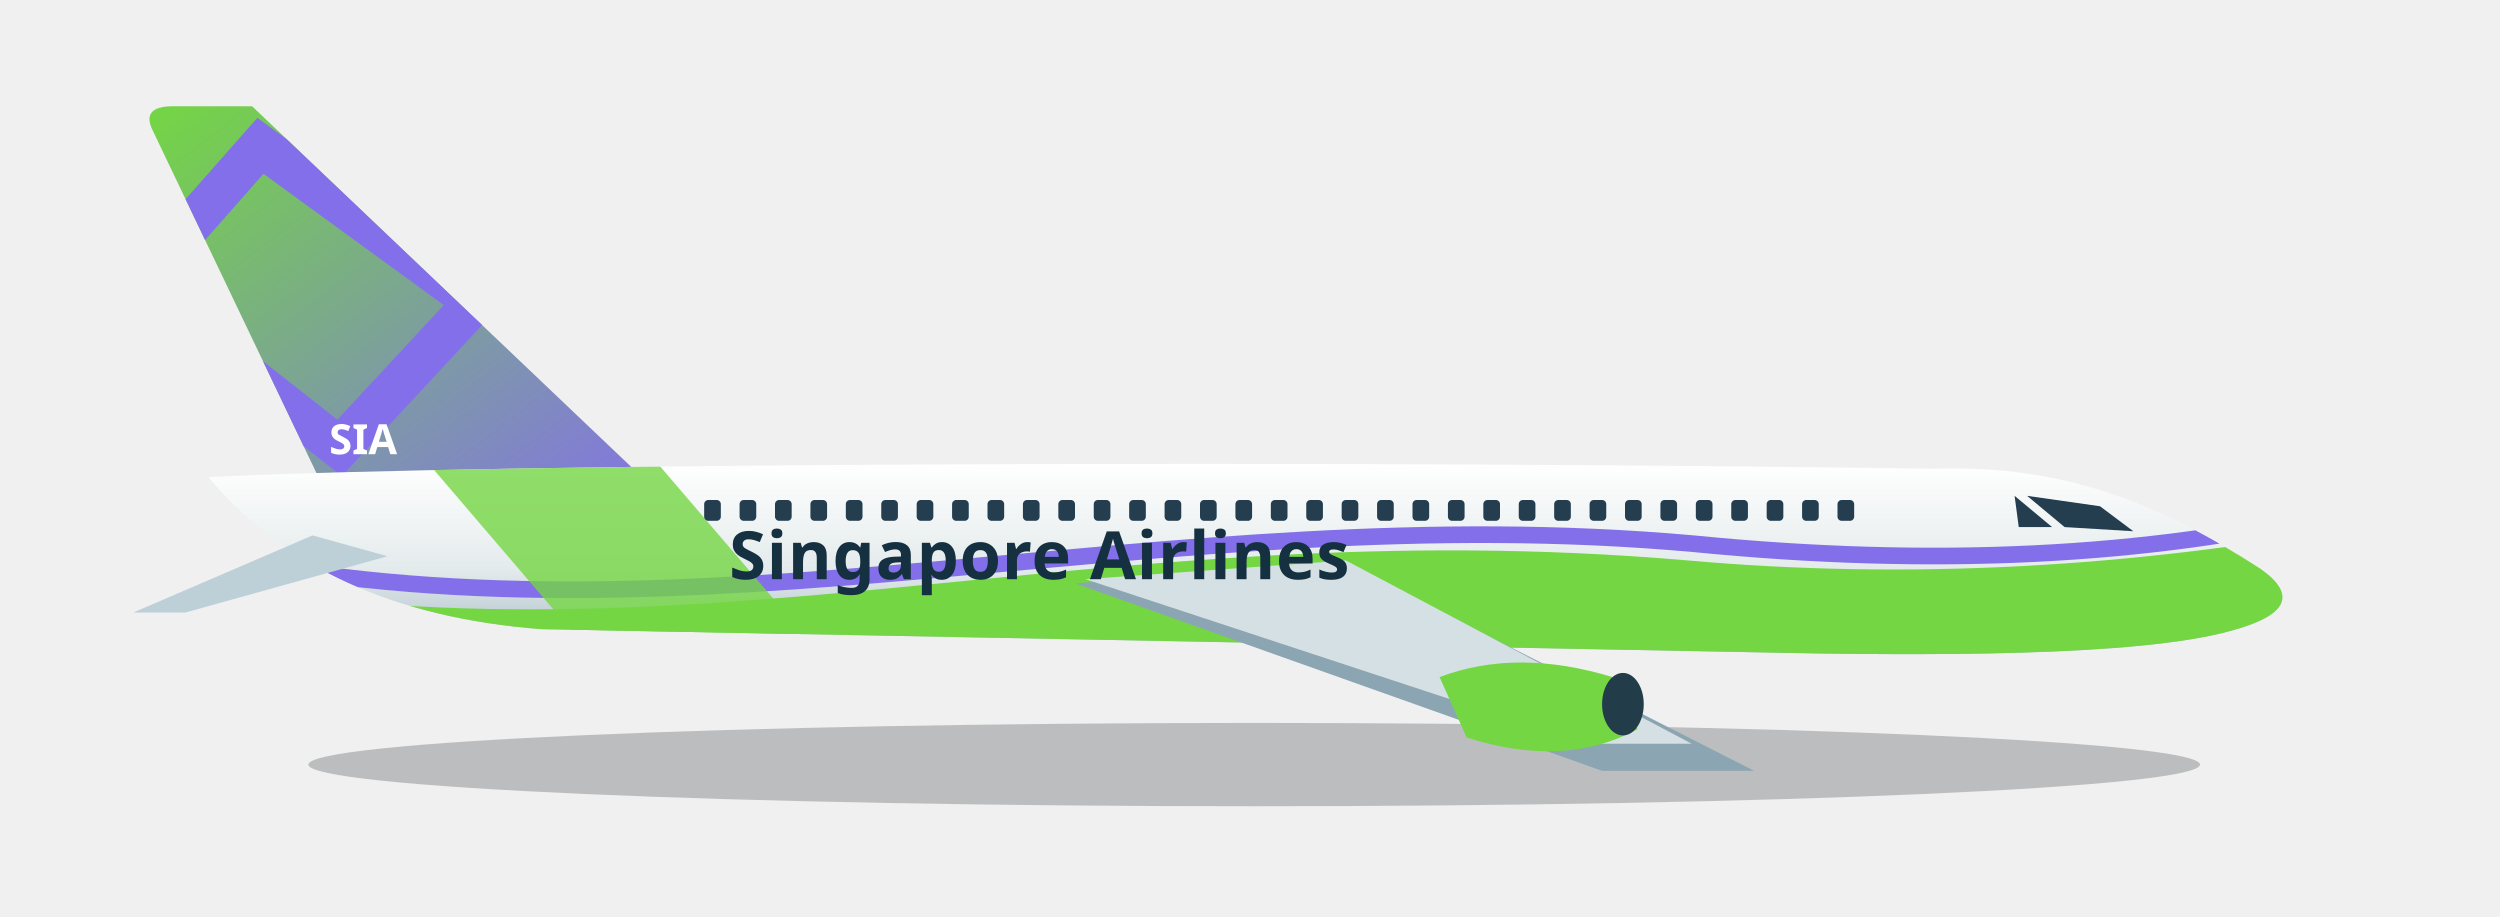
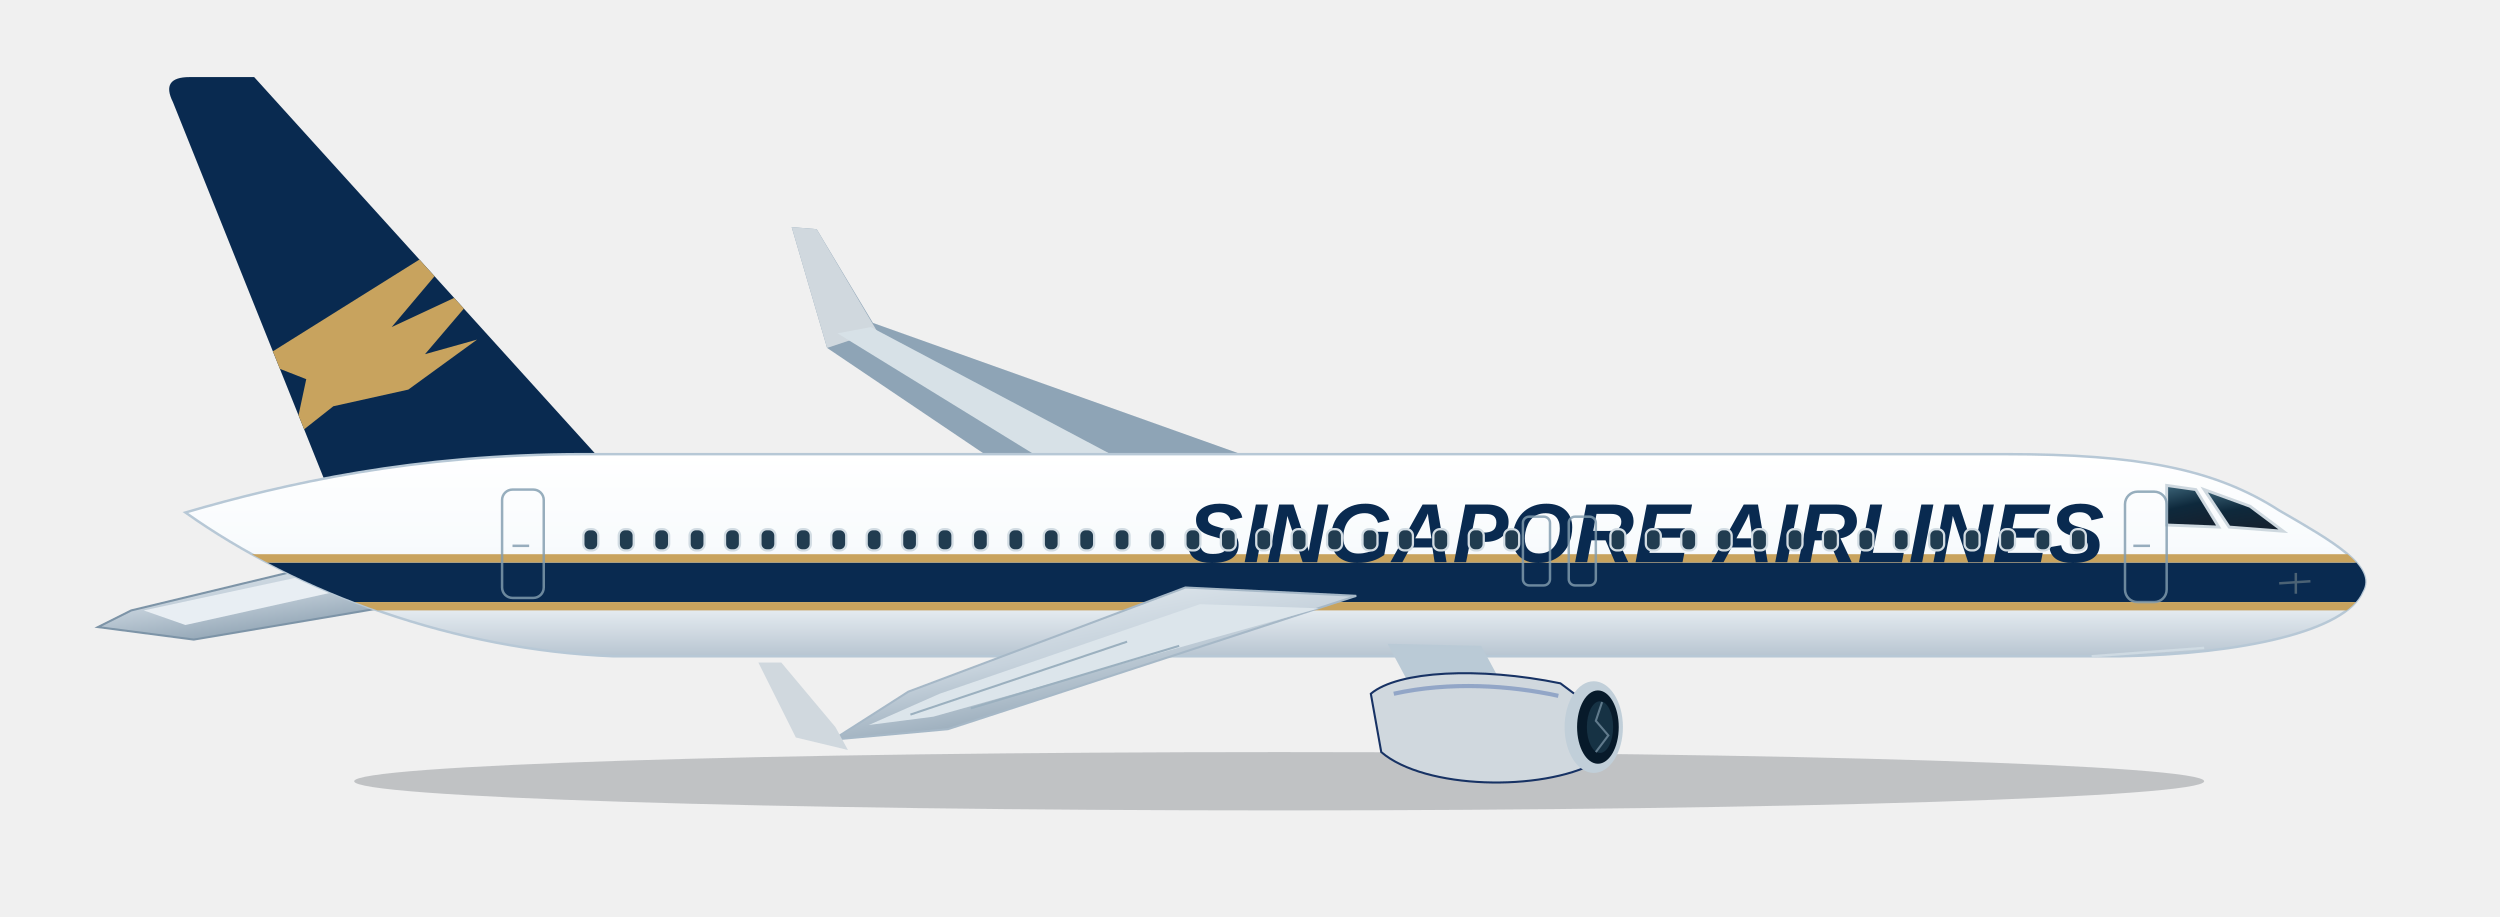
- <svg xmlns="http://www.w3.org/2000/svg" width="1200" height="440" viewBox="0 0 1200 440">
+ <svg xmlns="http://www.w3.org/2000/svg" width="1200" height="440" viewBox="0 0 1200 440" role="img" aria-labelledby="title desc">
  <defs>
-     <linearGradient id="body" x1="0" y1="0" x2="0" y2="1">
-       <stop offset="0" stop-color="#FFFFFF" />
-       <stop offset=".55" stop-color="#E4EBEC" />
-       <stop offset="1" stop-color="#A4B9C3" />
+     <linearGradient id="fuselage" x1="0" y1="0" x2="0" y2="1">
+       <stop stop-color="#FFFFFF" />
+       <stop offset=".45" stop-color="#F8FBFD" />
+       <stop offset=".77" stop-color="#E5EBF0" />
+       <stop offset="1" stop-color="#B7C5D1" />
    </linearGradient>
-     <linearGradient id="tail" x1="0" y1="0" x2="1" y2="1">
-       <stop stop-color="#74D643" />
-       <stop offset="1" stop-color="#846FEB" />
+     <linearGradient id="blue" x1="0" y1="0" x2="0" y2="1">
+       <stop stop-color="#23429C" />
+       <stop offset=".48" stop-color="#15357E" />
+       <stop offset="1" stop-color="#081D56" />
    </linearGradient>
-     <clipPath id="bodyclip">
-       <path d="M100 229 C245 222 647 221 929 225 C991 223 1037 242 1085 273 Q1112 292 1070 303 C1026 315 927 315 838 313 L260 302 Q154 294 100 229 Z" />
+     <linearGradient id="wing" x1="0" y1="0" x2=".6" y2="1">
+       <stop stop-color="#F0F5F8" />
+       <stop offset=".52" stop-color="#C6D2DC" />
+       <stop offset="1" stop-color="#7E94A6" />
+     </linearGradient>
+     <linearGradient id="engine" x1="0" y1="0" x2="0" y2="1">
+       <stop stop-color="#D0D8DE" />
+       <stop offset=".25" stop-color="#D0D8DE" />
+       <stop offset=".65" stop-color="#D0D8DE" />
+       <stop offset="1" stop-color="#D0D8DE" />
+     </linearGradient>
+     <linearGradient id="glass" x1="0" y1="0" x2=".3" y2="1">
+       <stop stop-color="#3D6579" />
+       <stop offset=".55" stop-color="#0E293C" />
+       <stop offset="1" stop-color="#142231" />
+     </linearGradient>
+     <clipPath id="bodyClip">
+       <path d="M89 246C137 232 199 218 280 218H963C1026 218 1063 225 1094 245C1120 260 1141 272 1134 284C1126 303 1076 314 1018 315H294C219 312 144 285 89 246Z" />
    </clipPath>
-     <clipPath id="tailclip">
-       <path d="M160 244 L73 62 Q68 51 83 51 L121 51 L326 246 Z" />
+     <clipPath id="tailClip">
+       <path d="M164 251L83 49Q77 37 91 37H122L314 249Z" />
    </clipPath>
+     <g id="indigo-wordmark">
+       <g fill="none" stroke="currentColor" stroke-width="7" stroke-linecap="round" stroke-linejoin="round">
+         <path d="M4 2V54" />
+         <path d="M24 54V32C24 12 53 12 53 32V54" />
+         <path d="M99 2V54M99 36C99 12 66 12 66 36C66 60 99 60 99 36" />
+         <path d="M117 23V54" />
+         <path d="M177 12C165 -4 137 -1 131 22C123 49 146 66 167 52C178 45 182 36 180 29H157" />
+         <ellipse cx="211" cy="36" rx="17" ry="19" />
+       </g>
+       <circle cx="117" cy="5" r="4.1" fill="currentColor" />
+     </g>
  </defs>
-   <ellipse cx="602" cy="367" rx="454" ry="20" fill="#020B12" opacity=".22" />
-   <path d="M160 244 L73 62 Q68 51 83 51 L121 51 L326 246 Z" fill="url(#tail)" />
-   <g clip-path="url(#tailclip)" fill="#846FEB">
-     <path d="M125 70 L228 145 L163 215 L65 138 Z" fill="none" stroke="#846FEB" stroke-width="20" />
+   <ellipse cx="614" cy="375" rx="444" ry="14" fill="#020A16" opacity=".20" />
+   <path d="M526 254L397 167L380 109L392 110L419 155L663 242Z" fill="#8EA4B6" />
+   <path d="M397 167L380 109L392 110L421 159Z" fill="#D0D8DE" />
+   <path d="M402 160L532 240L586 246L418 157Z" fill="#D7E1E7" />
+   <g clip-path="url(#tailClip)">
+     <path d="M164 251L83 49Q77 37 91 37H122L314 249Z" fill="#092A50" />
+     <path d="M124 173L231 106L188 157L233 136L204 170L229 163L196 187L160 195L141 210L147 182Z" fill="#C8A35E" />
  </g>
-   <path d="M100 229 C245 222 647 221 929 225 C991 223 1037 242 1085 273 Q1112 292 1070 303 C1026 315 927 315 838 313 L260 302 Q154 294 100 229 Z" fill="url(#body)" />
-   <g clip-path="url(#bodyclip)">
-     <path d="M73 275 C331 327 520 244 810 269 Q968 283 1134 252 L1142 335 L74 335 Z" fill="#74D643" />
-     <path d="M98 266 C332 316 557 238 813 261 Q985 278 1122 246" fill="none" stroke="#846FEB" stroke-width="8" />
-     <path d="M195 210 L305 210 L400 321 L290 321 Z" fill="#74D643" opacity=".8" />
+   <path d="M196 261L63 293L47 301L93 307L253 280Z" fill="url(#wing)" stroke="#7D94A7" stroke-width="1" />
+   <path d="M69 293L190 267L224 270L89 300Z" fill="#E8EEF3" />
+   <path d="M89 246C137 232 199 218 280 218H963C1026 218 1063 225 1094 245C1120 260 1141 272 1134 284C1126 303 1076 314 1018 315H294C219 312 144 285 89 246Z" fill="url(#fuselage)" stroke="#B7C8D6" stroke-width="1.2" />
+   <g clip-path="url(#bodyClip)">
+     <path d="M74 270H1140V289H74Z" fill="#092A50" />
+     <path d="M74 266H1140V270H74Z" fill="#C8A35E" />
+     <path d="M74 289H1140V293H74Z" fill="#C8A35E" />
+     <svg width="440" height="54" viewBox="0 0 1094.334 72.813" x="570" y="229" preserveAspectRatio="xMinYMid meet">
+       <g transform="translate(-0.219 70.828)">
+         <path d="M29.297 0.984 Q22.703 0.984 17.719 -0.188 Q12.750 -1.375 9.297 -3.734 Q5.859 -6.109 3.875 -9.625 Q1.906 -13.141 1.219 -17.828 L15.328 -20.219 Q15.828 -17.578 16.891 -15.625 Q17.969 -13.672 19.766 -12.375 Q21.578 -11.078 24.172 -10.438 Q26.766 -9.813 30.281 -9.813 Q33.984 -9.813 37.078 -10.297 Q40.188 -10.797 42.406 -11.938 Q44.625 -13.094 45.875 -14.938 Q47.125 -16.797 47.125 -19.531 Q47.125 -21.828 46.188 -23.438 Q45.266 -25.047 43.438 -26.219 Q41.609 -27.391 38.891 -28.313 Q36.188 -29.250 32.563 -30.172 Q27.984 -31.391 23.953 -32.906 Q19.922 -34.422 16.922 -36.734 Q13.922 -39.063 12.156 -42.406 Q10.406 -45.750 10.406 -50.641 Q10.406 -55.281 12.594 -58.859 Q14.797 -62.453 18.578 -64.891 Q22.359 -67.328 27.453 -68.578 Q32.563 -69.828 38.375 -69.828 Q44.672 -69.828 49.438 -68.625 Q54.203 -67.438 57.563 -65.266 Q60.938 -63.094 62.938 -60.031 Q64.938 -56.984 65.672 -53.266 L51.609 -50.000 Q50.531 -54.391 46.938 -57.000 Q43.359 -59.625 37.594 -59.625 Q34.375 -59.625 31.953 -58.984 Q29.547 -58.344 27.906 -57.219 Q26.266 -56.109 25.438 -54.547 Q24.609 -52.984 24.609 -51.125 Q24.609 -48.922 25.703 -47.438 Q26.813 -45.953 28.734 -44.875 Q30.672 -43.797 33.344 -42.969 Q36.031 -42.141 39.266 -41.266 Q41.750 -40.578 44.359 -39.766 Q46.969 -38.969 49.406 -37.859 Q51.859 -36.766 54.000 -35.281 Q56.156 -33.797 57.766 -31.719 Q59.375 -29.641 60.297 -26.922 Q61.234 -24.219 61.234 -20.656 Q61.234 -15.531 59.281 -11.516 Q57.328 -7.516 53.375 -4.734 Q49.422 -1.953 43.406 -0.484 Q37.406 0.984 29.297 0.984 ZM68.465 0.000 L81.793 -68.797 L96.199 -68.797 L82.809 0.000 L68.465 0.000 ZM137.654 0.000 L119.389 -55.219 Q119.092 -53.125 118.795 -51.078 Q118.561 -49.313 118.217 -47.281 Q117.873 -45.266 117.529 -43.563 L109.029 0.000 L96.248 0.000 L109.623 -68.797 L126.717 -68.797 L145.123 -13.094 Q145.404 -14.984 145.701 -17.094 Q145.951 -18.891 146.311 -21.109 Q146.686 -23.344 147.123 -25.594 L155.623 -68.797 L168.404 -68.797 L155.029 0.000 L137.654 0.000 ZM235.059 -8.547 Q231.793 -6.297 228.340 -4.516 Q224.902 -2.734 220.996 -1.531 Q217.090 -0.344 212.621 0.281 Q208.152 0.922 202.840 0.922 Q194.918 0.922 189.027 -1.297 Q183.152 -3.516 179.262 -7.422 Q175.387 -11.328 173.480 -16.719 Q171.590 -22.125 171.590 -28.469 Q171.590 -37.641 174.465 -45.250 Q177.340 -52.875 182.684 -58.344 Q188.043 -63.813 195.652 -66.813 Q203.277 -69.828 212.699 -69.828 Q219.090 -69.828 223.965 -68.266 Q228.855 -66.703 232.371 -64.063 Q235.887 -61.422 238.105 -57.984 Q240.340 -54.547 241.402 -50.734 L227.637 -46.922 Q227.059 -49.172 225.855 -51.266 Q224.652 -53.375 222.746 -54.984 Q220.855 -56.594 218.168 -57.547 Q215.480 -58.500 211.918 -58.500 Q205.715 -58.500 200.902 -56.250 Q196.090 -54.000 192.824 -50.047 Q189.559 -46.094 187.871 -40.672 Q186.184 -35.250 186.184 -28.906 Q186.184 -25.141 187.184 -21.766 Q188.184 -18.406 190.324 -15.844 Q192.480 -13.281 195.871 -11.781 Q199.262 -10.297 204.012 -10.297 Q207.027 -10.297 209.762 -10.688 Q212.496 -11.078 214.887 -11.734 Q217.293 -12.406 219.262 -13.234 Q221.246 -14.063 222.762 -14.984 L224.996 -26.125 L208.309 -26.125 L210.199 -36.281 L240.184 -36.281 L235.059 -8.547 ZM295.217 0.000 L292.529 -17.578 L266.311 -17.578 L256.795 0.000 L242.436 0.000 L280.857 -68.797 L297.857 -68.797 L309.467 0.000 L295.217 0.000 ZM288.139 -50.484 Q288.045 -51.219 287.889 -52.313 Q287.748 -53.422 287.592 -54.563 Q287.451 -55.719 287.357 -56.719 Q287.264 -57.719 287.264 -58.203 Q287.061 -57.625 286.545 -56.422 Q286.029 -55.219 285.373 -53.750 Q284.717 -52.297 283.936 -50.734 Q283.154 -49.172 282.467 -47.859 L272.123 -28.422 L291.404 -28.422 L288.139 -50.484 ZM358.199 -68.797 Q364.262 -68.797 368.965 -67.375 Q373.684 -65.969 376.934 -63.281 Q380.184 -60.594 381.855 -56.781 Q383.543 -52.984 383.543 -48.188 Q383.543 -42.625 381.559 -38.172 Q379.590 -33.734 375.980 -30.641 Q372.371 -27.547 367.293 -25.875 Q362.215 -24.219 356.012 -24.219 L337.605 -24.219 L332.809 0.000 L318.465 0.000 L331.793 -68.797 L358.199 -68.797 ZM339.699 -35.297 L353.809 -35.297 Q361.371 -35.297 365.152 -38.125 Q368.949 -40.969 368.949 -47.406 Q368.949 -50.094 368.059 -52.016 Q367.184 -53.953 365.574 -55.203 Q363.965 -56.453 361.746 -57.031 Q359.527 -57.625 356.840 -57.625 L344.043 -57.625 L339.699 -35.297 ZM428.711 -69.828 Q435.945 -69.828 441.648 -67.844 Q447.367 -65.875 451.336 -62.188 Q455.320 -58.500 457.414 -53.266 Q459.523 -48.047 459.523 -41.547 Q459.523 -39.156 459.273 -36.594 Q459.039 -34.031 458.539 -31.688 Q457.039 -24.172 453.586 -18.141 Q450.148 -12.109 445.070 -7.859 Q439.992 -3.609 433.367 -1.313 Q426.758 0.984 418.898 0.984 Q411.430 0.984 405.711 -1.141 Q400.008 -3.266 396.117 -7.094 Q392.242 -10.938 390.258 -16.250 Q388.289 -21.578 388.289 -27.984 Q388.289 -30.219 388.508 -32.563 Q388.727 -34.906 389.211 -37.313 Q390.727 -44.625 394.086 -50.625 Q397.461 -56.641 402.492 -60.906 Q407.523 -65.188 414.133 -67.500 Q420.758 -69.828 428.711 -69.828 ZM428.023 -58.453 Q422.805 -58.453 418.695 -56.891 Q414.602 -55.328 411.602 -52.391 Q408.602 -49.469 406.586 -45.188 Q404.586 -40.922 403.570 -35.500 Q403.227 -33.688 403.070 -31.859 Q402.930 -30.031 402.930 -28.375 Q402.930 -19.391 407.320 -14.875 Q411.727 -10.359 419.586 -10.359 Q424.852 -10.359 428.945 -11.938 Q433.055 -13.531 436.086 -16.500 Q439.117 -19.484 441.086 -23.703 Q443.070 -27.938 444.086 -33.203 Q444.430 -34.969 444.555 -36.969 Q444.680 -38.969 444.680 -40.375 Q444.680 -44.922 443.508 -48.281 Q442.336 -51.656 440.180 -53.922 Q438.039 -56.203 434.930 -57.328 Q431.836 -58.453 428.023 -58.453 ZM510.494 0.000 L499.275 -26.078 L482.369 -26.078 L477.338 0.000 L462.947 0.000 L476.322 -68.797 L508.104 -68.797 Q514.697 -68.797 519.385 -67.188 Q524.072 -65.578 527.025 -62.859 Q529.979 -60.156 531.338 -56.594 Q532.713 -53.031 532.713 -49.125 Q532.713 -44.531 531.072 -40.938 Q529.447 -37.359 526.729 -34.766 Q524.025 -32.172 520.463 -30.609 Q516.900 -29.047 513.041 -28.469 L526.416 0.000 L510.494 0.000 ZM503.760 -37.313 Q507.025 -37.313 509.666 -37.938 Q512.307 -38.578 514.182 -39.938 Q516.072 -41.313 517.088 -43.375 Q518.119 -45.453 518.119 -48.297 Q518.119 -50.828 517.182 -52.609 Q516.260 -54.391 514.650 -55.484 Q513.041 -56.594 510.885 -57.109 Q508.744 -57.625 506.307 -57.625 L488.525 -57.625 L484.572 -37.313 L503.760 -37.313 ZM535.164 0.000 L548.492 -68.797 L602.586 -68.797 L600.445 -57.672 L560.742 -57.672 L557.367 -40.375 L594.086 -40.375 L591.945 -29.250 L555.227 -29.250 L551.711 -11.141 L593.414 -11.141 L591.211 0.000 L535.164 0.000 ZM678.615 0.000 L675.928 -17.578 L649.709 -17.578 L640.193 0.000 L625.834 0.000 L664.256 -68.797 L681.256 -68.797 L692.865 0.000 L678.615 0.000 ZM671.537 -50.484 Q671.443 -51.219 671.287 -52.313 Q671.146 -53.422 670.990 -54.563 Q670.850 -55.719 670.756 -56.719 Q670.662 -57.719 670.662 -58.203 Q670.459 -57.625 669.943 -56.422 Q669.428 -55.219 668.771 -53.750 Q668.115 -52.297 667.334 -50.734 Q666.553 -49.172 665.865 -47.859 L655.521 -28.422 L674.803 -28.422 L671.537 -50.484 ZM701.863 0.000 L715.191 -68.797 L729.598 -68.797 L716.207 0.000 L701.863 0.000 ZM777.193 0.000 L765.975 -26.078 L749.068 -26.078 L744.037 0.000 L729.646 0.000 L743.021 -68.797 L774.803 -68.797 Q781.396 -68.797 786.084 -67.188 Q790.771 -65.578 793.725 -62.859 Q796.678 -60.156 798.037 -56.594 Q799.412 -53.031 799.412 -49.125 Q799.412 -44.531 797.771 -40.938 Q796.146 -37.359 793.428 -34.766 Q790.725 -32.172 787.162 -30.609 Q783.600 -29.047 779.740 -28.469 L793.115 0.000 L777.193 0.000 ZM770.459 -37.313 Q773.725 -37.313 776.365 -37.938 Q779.006 -38.578 780.881 -39.938 Q782.771 -41.313 783.787 -43.375 Q784.818 -45.453 784.818 -48.297 Q784.818 -50.828 783.881 -52.609 Q782.959 -54.391 781.350 -55.484 Q779.740 -56.594 777.584 -57.109 Q775.443 -57.625 773.006 -57.625 L755.225 -57.625 L751.271 -37.313 L770.459 -37.313 ZM801.863 0.000 L815.191 -68.797 L829.598 -68.797 L818.410 -11.141 L855.316 -11.141 L853.129 0.000 L801.863 0.000 ZM862.947 0.000 L876.275 -68.797 L890.682 -68.797 L877.291 0.000 L862.947 0.000 ZM932.137 0.000 L913.871 -55.219 Q913.574 -53.125 913.277 -51.078 Q913.043 -49.313 912.699 -47.281 Q912.355 -45.266 912.012 -43.563 L903.512 0.000 L890.730 0.000 L904.105 -68.797 L921.199 -68.797 L939.605 -13.094 Q939.887 -14.984 940.184 -17.094 Q940.434 -18.891 940.793 -21.109 Q941.168 -23.344 941.605 -25.594 L950.105 -68.797 L962.887 -68.797 L949.512 0.000 L932.137 0.000 ZM962.947 0.000 L976.275 -68.797 L1030.369 -68.797 L1028.229 -57.672 L988.525 -57.672 L985.150 -40.375 L1021.869 -40.375 L1019.729 -29.250 L983.010 -29.250 L979.494 -11.141 L1021.197 -11.141 L1018.994 0.000 L962.947 0.000 ZM1057.178 0.984 Q1050.584 0.984 1045.600 -0.188 Q1040.631 -1.375 1037.178 -3.734 Q1033.740 -6.109 1031.756 -9.625 Q1029.787 -13.141 1029.100 -17.828 L1043.209 -20.219 Q1043.709 -17.578 1044.771 -15.625 Q1045.850 -13.672 1047.646 -12.375 Q1049.459 -11.078 1052.053 -10.438 Q1054.646 -9.813 1058.162 -9.813 Q1061.865 -9.813 1064.959 -10.297 Q1068.068 -10.797 1070.287 -11.938 Q1072.506 -13.094 1073.756 -14.938 Q1075.006 -16.797 1075.006 -19.531 Q1075.006 -21.828 1074.068 -23.438 Q1073.146 -25.047 1071.318 -26.219 Q1069.490 -27.391 1066.771 -28.313 Q1064.068 -29.250 1060.443 -30.172 Q1055.865 -31.391 1051.834 -32.906 Q1047.803 -34.422 1044.803 -36.734 Q1041.803 -39.063 1040.037 -42.406 Q1038.287 -45.750 1038.287 -50.641 Q1038.287 -55.281 1040.475 -58.859 Q1042.678 -62.453 1046.459 -64.891 Q1050.240 -67.328 1055.334 -68.578 Q1060.443 -69.828 1066.256 -69.828 Q1072.553 -69.828 1077.318 -68.625 Q1082.084 -67.438 1085.443 -65.266 Q1088.818 -63.094 1090.818 -60.031 Q1092.818 -56.984 1093.553 -53.266 L1079.490 -50.000 Q1078.412 -54.391 1074.818 -57.000 Q1071.240 -59.625 1065.475 -59.625 Q1062.256 -59.625 1059.834 -58.984 Q1057.428 -58.344 1055.787 -57.219 Q1054.146 -56.109 1053.318 -54.547 Q1052.490 -52.984 1052.490 -51.125 Q1052.490 -48.922 1053.584 -47.438 Q1054.693 -45.953 1056.615 -44.875 Q1058.553 -43.797 1061.225 -42.969 Q1063.912 -42.141 1067.146 -41.266 Q1069.631 -40.578 1072.240 -39.766 Q1074.850 -38.969 1077.287 -37.859 Q1079.740 -36.766 1081.881 -35.281 Q1084.037 -33.797 1085.646 -31.719 Q1087.256 -29.641 1088.178 -26.922 Q1089.115 -24.219 1089.115 -20.656 Q1089.115 -15.531 1087.162 -11.516 Q1085.209 -7.516 1081.256 -4.734 Q1077.303 -1.953 1071.287 -0.484 Q1065.287 0.984 1057.178 0.984 Z" fill="#092A50" />
+       </g>
+     </svg>
  </g>
-   <g fill="#243E50">
-     <rect x="338" y="240" width="8" height="10" rx="2" />
-     <rect x="355" y="240" width="8" height="10" rx="2" />
-     <rect x="372" y="240" width="8" height="10" rx="2" />
-     <rect x="389" y="240" width="8" height="10" rx="2" />
-     <rect x="406" y="240" width="8" height="10" rx="2" />
-     <rect x="423" y="240" width="8" height="10" rx="2" />
-     <rect x="440" y="240" width="8" height="10" rx="2" />
-     <rect x="457" y="240" width="8" height="10" rx="2" />
-     <rect x="474" y="240" width="8" height="10" rx="2" />
-     <rect x="491" y="240" width="8" height="10" rx="2" />
-     <rect x="508" y="240" width="8" height="10" rx="2" />
-     <rect x="525" y="240" width="8" height="10" rx="2" />
-     <rect x="542" y="240" width="8" height="10" rx="2" />
-     <rect x="559" y="240" width="8" height="10" rx="2" />
-     <rect x="576" y="240" width="8" height="10" rx="2" />
-     <rect x="593" y="240" width="8" height="10" rx="2" />
-     <rect x="610" y="240" width="8" height="10" rx="2" />
-     <rect x="627" y="240" width="8" height="10" rx="2" />
-     <rect x="644" y="240" width="8" height="10" rx="2" />
-     <rect x="661" y="240" width="8" height="10" rx="2" />
-     <rect x="678" y="240" width="8" height="10" rx="2" />
-     <rect x="695" y="240" width="8" height="10" rx="2" />
-     <rect x="712" y="240" width="8" height="10" rx="2" />
-     <rect x="729" y="240" width="8" height="10" rx="2" />
-     <rect x="746" y="240" width="8" height="10" rx="2" />
-     <rect x="763" y="240" width="8" height="10" rx="2" />
-     <rect x="780" y="240" width="8" height="10" rx="2" />
-     <rect x="797" y="240" width="8" height="10" rx="2" />
-     <rect x="814" y="240" width="8" height="10" rx="2" />
-     <rect x="831" y="240" width="8" height="10" rx="2" />
-     <rect x="848" y="240" width="8" height="10" rx="2" />
-     <rect x="865" y="240" width="8" height="10" rx="2" />
-     <rect x="882" y="240" width="8" height="10" rx="2" />
-     <path d="M973 238 L1008 243 L1024 255 L991 253 Z" />
-     <path d="M967 238 L985 253 L969 253 Z" />
+   <g fill="#213C50" stroke="#D2DCE3" stroke-width="1.1">
+     <rect x="280" y="254" width="7.2" height="10.2" rx="3.1" />
+     <rect x="297" y="254" width="7.2" height="10.2" rx="3.1" />
+     <rect x="314" y="254" width="7.2" height="10.2" rx="3.1" />
+     <rect x="331" y="254" width="7.2" height="10.2" rx="3.1" />
+     <rect x="348" y="254" width="7.2" height="10.2" rx="3.1" />
+     <rect x="365" y="254" width="7.2" height="10.2" rx="3.1" />
+     <rect x="382" y="254" width="7.2" height="10.2" rx="3.1" />
+     <rect x="399" y="254" width="7.2" height="10.2" rx="3.1" />
+     <rect x="416" y="254" width="7.2" height="10.2" rx="3.1" />
+     <rect x="433" y="254" width="7.2" height="10.2" rx="3.1" />
+     <rect x="450" y="254" width="7.2" height="10.2" rx="3.1" />
+     <rect x="467" y="254" width="7.2" height="10.2" rx="3.1" />
+     <rect x="484" y="254" width="7.2" height="10.2" rx="3.1" />
+     <rect x="501" y="254" width="7.2" height="10.2" rx="3.1" />
+     <rect x="518" y="254" width="7.2" height="10.2" rx="3.1" />
+     <rect x="535" y="254" width="7.2" height="10.2" rx="3.1" />
+     <rect x="552" y="254" width="7.2" height="10.2" rx="3.1" />
+     <rect x="569" y="254" width="7.2" height="10.2" rx="3.1" />
+     <rect x="586" y="254" width="7.2" height="10.2" rx="3.1" />
+     <rect x="603" y="254" width="7.2" height="10.2" rx="3.1" />
+     <rect x="620" y="254" width="7.2" height="10.2" rx="3.1" />
+     <rect x="637" y="254" width="7.2" height="10.2" rx="3.1" />
+     <rect x="654" y="254" width="7.2" height="10.2" rx="3.1" />
+     <rect x="671" y="254" width="7.2" height="10.2" rx="3.1" />
+     <rect x="688" y="254" width="7.2" height="10.2" rx="3.1" />
+     <rect x="705" y="254" width="7.2" height="10.2" rx="3.1" />
+     <rect x="722" y="254" width="7.2" height="10.2" rx="3.1" />
+     <rect x="773" y="254" width="7.2" height="10.2" rx="3.1" />
+     <rect x="790" y="254" width="7.2" height="10.2" rx="3.1" />
+     <rect x="807" y="254" width="7.2" height="10.2" rx="3.1" />
+     <rect x="824" y="254" width="7.2" height="10.2" rx="3.1" />
+     <rect x="841" y="254" width="7.2" height="10.2" rx="3.1" />
+     <rect x="858" y="254" width="7.2" height="10.2" rx="3.1" />
+     <rect x="875" y="254" width="7.2" height="10.2" rx="3.1" />
+     <rect x="892" y="254" width="7.2" height="10.2" rx="3.1" />
+     <rect x="909" y="254" width="7.2" height="10.2" rx="3.1" />
+     <rect x="926" y="254" width="7.2" height="10.2" rx="3.1" />
+     <rect x="943" y="254" width="7.2" height="10.2" rx="3.1" />
+     <rect x="960" y="254" width="7.2" height="10.2" rx="3.1" />
+     <rect x="977" y="254" width="7.2" height="10.2" rx="3.1" />
+     <rect x="994" y="254" width="7.2" height="10.2" rx="3.1" />
  </g>
-   <path d="M516 280 L769 370 L842 370 L647 271 Z" fill="#8BA5B2" />
-   <path d="M521 278 L761 357 L812 357 L646 269 Z" fill="#D4E0E4" />
-   <path d="M691 325 Q728 311 774 325 L786 350 Q751 369 704 354 Z" fill="#74D643" />
-   <ellipse cx="779" cy="338" rx="10" ry="15" fill="#233C4A" />
-   <path d="M186 267 L89 294 L64 294 L150 257 Z" fill="#BDCFD7" />
-   <text id="airline-name" x="350" y="278" font-family="sans-serif" font-size="32.00" font-weight="bold" letter-spacing="0.4" fill="#153040">Singapore Airlines</text>
-   <text x="158" y="218" font-family="sans-serif" font-size="20" font-weight="bold" fill="#FFFFFF">SIA</text>
+   <g fill="url(#glass)" stroke="#CED8DF" stroke-width="1.4">
+     <path d="M1058 235L1080 243L1096 255L1070 253Z" />
+     <path d="M1040 233L1054 235L1065 253L1040 252Z" />
+   </g>
+   <g fill="none" stroke="#819CAF" stroke-width="1.2" opacity=".82">
+     <rect x="1020" y="236" width="20" height="53" rx="6" />
+     <path d="M1024 262H1032" />
+     <rect x="241" y="235" width="20" height="52" rx="5" />
+     <path d="M246 262H254" />
+     <rect x="731" y="248" width="13" height="33" rx="3" />
+     <rect x="753" y="248" width="13" height="33" rx="3" />
+     <path d="M1094 280L1109 279M1102 275V285" stroke="#596E7D" />
+   </g>
+   <path d="M569 282L651 286L455 350L400 355L436 332Z" fill="url(#wing)" stroke="#A6B8C7" stroke-width="1" />
+   <path d="M576 290L633 292L448 344L417 348L451 333Z" fill="#DCE5EB" />
+   <path d="M541 308L437 343M566 310L466 340" stroke="#9BB0BF" stroke-width="1" />
+   <path d="M401 349L375 318L364 318L382 354L407 360Z" fill="#D0D8DE" />
+   <path d="M666 309L711 310L725 336L680 335Z" fill="#BACAD6" />
+   <path d="M658 333C671 322 710 320 749 328L769 343L766 366C740 380 684 379 663 361Z" fill="url(#engine)" stroke="#173264" stroke-width="1" />
+   <path d="M669 333C696 327 725 329 748 334" stroke="#7891BE" stroke-width="2" fill="none" opacity=".7" />
+   <ellipse cx="765" cy="349" rx="14" ry="22" fill="#C1CFD9" />
+   <ellipse cx="767" cy="349" rx="10" ry="17.6" fill="#071A2A" />
+   <ellipse cx="768" cy="349" rx="6.3" ry="12.4" fill="#163244" />
+   <path d="M769 337L766 346L772 353L766 361" stroke="#607A8C" stroke-width="1" fill="none" />
+   <path d="M1004 315L1058 311" stroke="#D3DEE6" stroke-width="1.2" opacity=".8" />
</svg>
